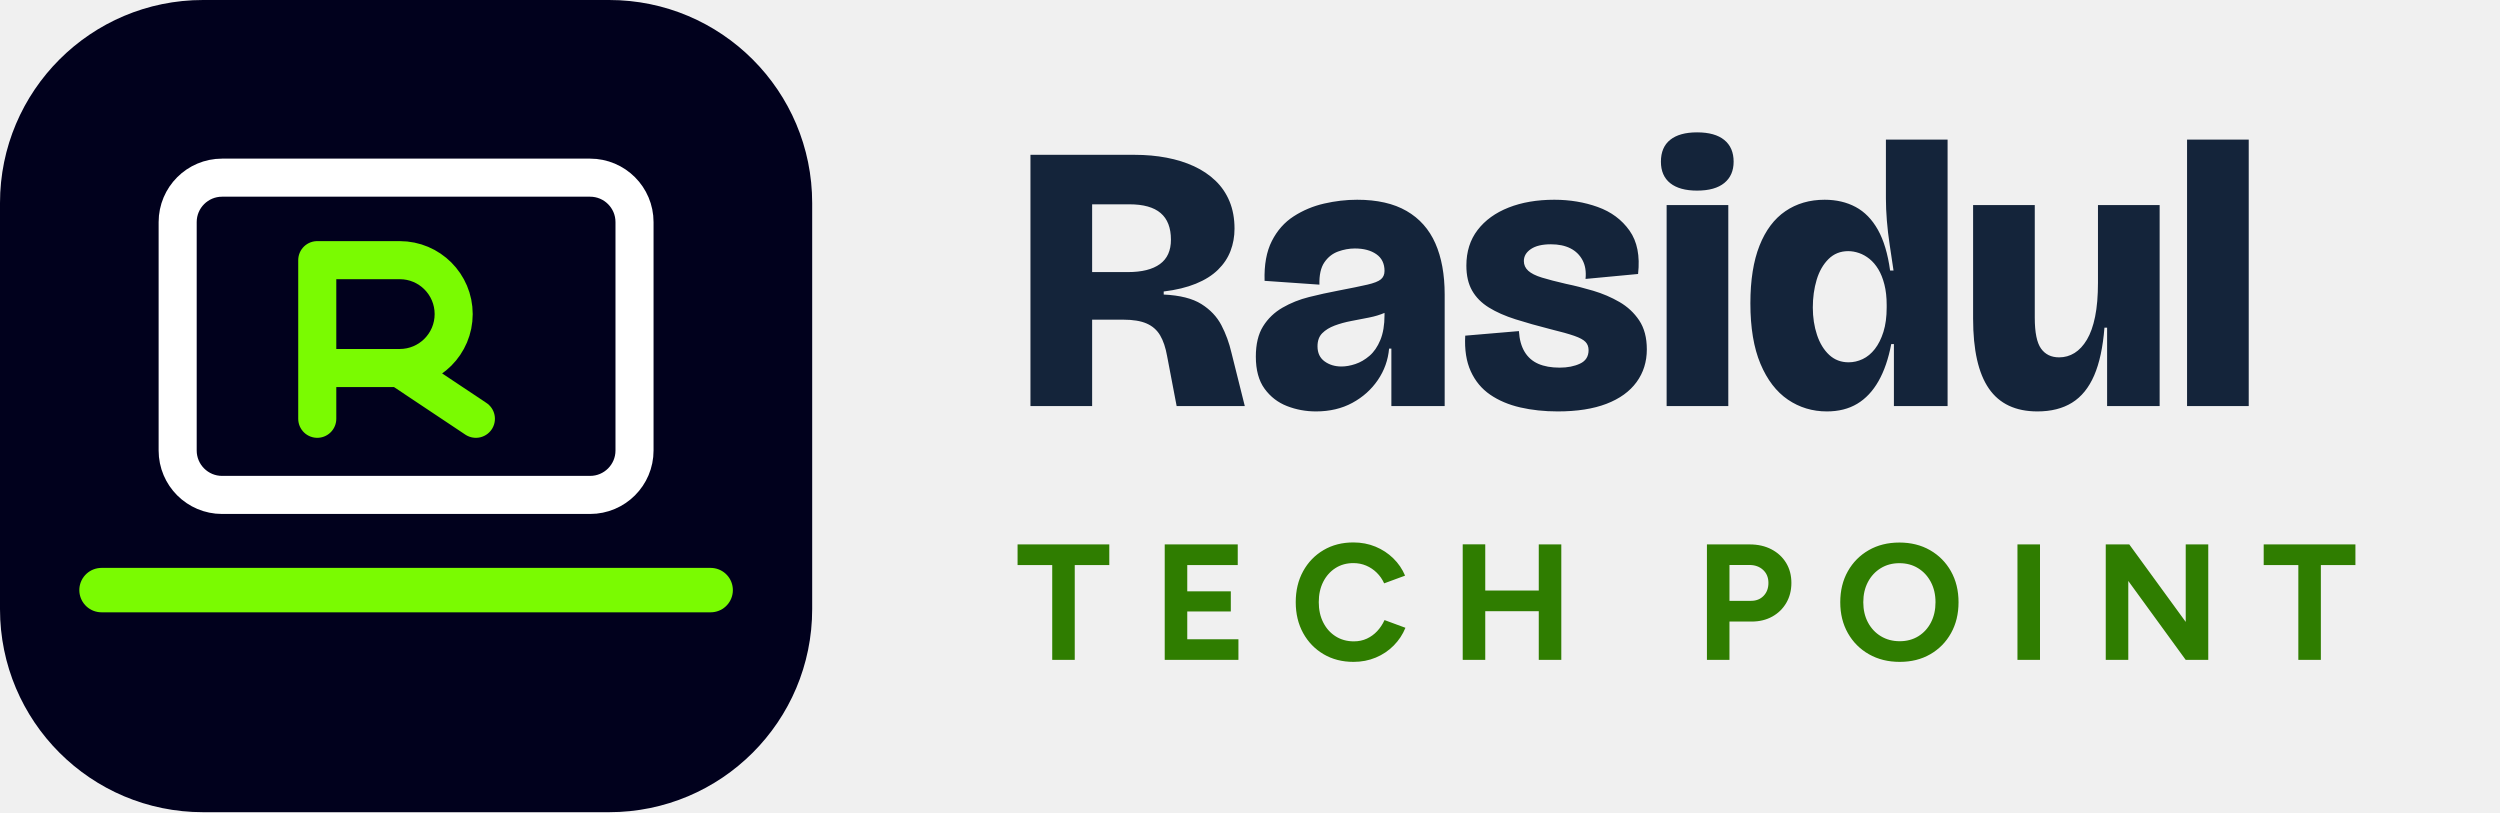
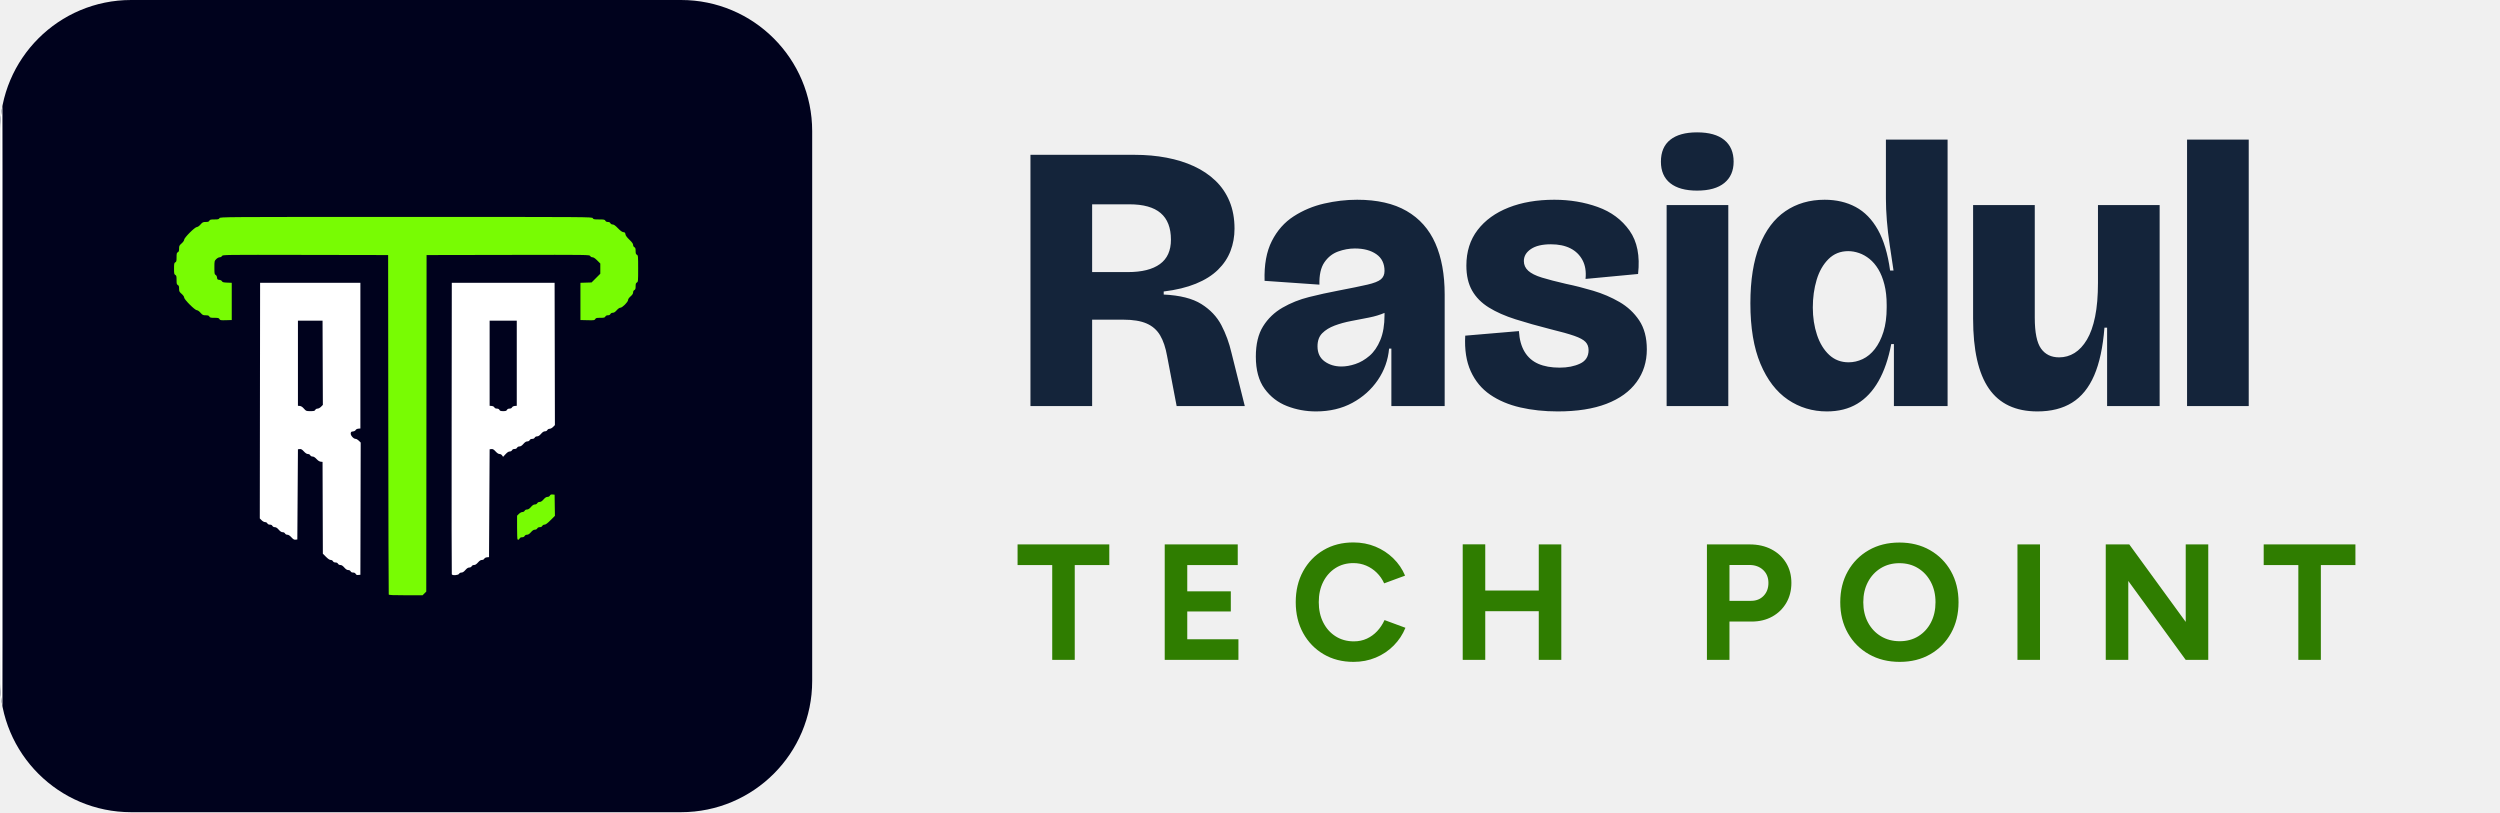
<svg xmlns="http://www.w3.org/2000/svg" viewBox="0 0 197 64" width="197" height="64" role="img" aria-label="Rasidul Tech Point">
-   <g>
-     <rect width="64" height="64" rx="16" fill="#01011D" />
-     <rect x="14" y="14" width="36" height="25" rx="3.5" fill="none" stroke="#FFFFFF" stroke-width="3" />
-     <path d="M8 46.5h48" stroke="#7AFB01" stroke-width="3.5" stroke-linecap="round" />
-     <path d="M25 33V20.5h6.5a4.25 4.25 0 0 1 0 8.5H25M31.5 29l6 4" fill="none" stroke="#7AFB01" stroke-width="3" stroke-linecap="round" stroke-linejoin="round" />
+   <defs>
+     <clipPath id="rtp-r">
+       <rect width="322" height="322" rx="52" />
+     </clipPath>
+   </defs>
+   <g transform="scale(0.198758)">
+     <g clip-path="url(#rtp-r)">
+       <rect width="322" height="322" fill="#00021D" />
+       <path fill="#78FC03" fill-rule="evenodd" d="M154.12 235.69C154.05 235.52 153.97 205.17 153.94 168.25L153.88 101.12L121.07 101.06C88.47 101.00 88.27 101.00 88.00 101.50C87.84 101.80 87.48 102.00 87.10 102.00C86.73 102.00 86.16 102.31 85.73 102.73C85.02 103.45 85.00 103.52 85.00 106.10C85.00 108.45 85.05 108.76 85.48 108.99C85.78 109.15 86.00 109.57 86.05 110.06C86.12 110.78 86.22 110.88 86.94 110.95C87.42 111.00 87.85 111.22 88.00 111.50C88.21 111.89 88.59 111.99 90.07 112.05L91.88 112.12L91.88 119.50L91.88 126.88L89.58 126.95C87.48 127.01 87.25 126.97 87.00 126.51C86.77 126.07 86.49 126.00 85.00 126.00C83.52 126.00 83.23 125.93 83.00 125.50C82.79 125.11 82.48 125.00 81.55 125.00C80.49 125.00 80.29 124.89 79.50 124.00C78.96 123.39 78.40 123.00 78.06 123.00C77.27 123.00 73.00 118.73 73.00 117.94C73.00 117.60 72.61 117.04 72.00 116.50C71.11 115.71 71.00 115.51 71.00 114.45C71.00 113.52 70.89 113.21 70.50 113.00C70.07 112.77 70.00 112.48 70.00 111.00C70.00 109.52 69.93 109.23 69.50 109.00C69.06 108.76 69.00 108.48 69.00 106.50C69.00 104.52 69.06 104.24 69.50 104.00C69.93 103.77 70.00 103.48 70.00 102.00C70.00 100.52 70.07 100.23 70.50 100.00C70.89 99.79 71.00 99.48 71.00 98.55C71.00 97.49 71.11 97.29 72.00 96.50C72.61 95.96 73.00 95.40 73.00 95.06C73.00 94.27 77.27 90.00 78.06 90.00C78.40 90.00 78.96 89.61 79.50 89.00C80.29 88.11 80.49 88.00 81.55 88.00C82.48 88.00 82.79 87.89 83.00 87.50C83.23 87.07 83.52 87.00 85.00 87.00C86.48 87.00 86.77 86.93 87.00 86.50C87.27 86.00 87.52 86.00 161.00 86.00C234.48 86.00 234.73 86.00 235.00 86.50C235.24 86.94 235.52 87.00 237.50 87.00C239.48 87.00 239.76 87.06 240.00 87.50C240.17 87.83 240.52 88.00 241.00 88.00C241.48 88.00 241.83 88.17 242.00 88.50C242.16 88.80 242.52 89.00 242.91 89.00C243.37 89.00 243.96 89.43 244.98 90.48C245.97 91.50 246.63 91.98 247.14 92.04C247.74 92.11 247.89 92.26 247.96 92.86C248.02 93.37 248.50 94.03 249.52 95.02C250.57 96.04 251.00 96.63 251.00 97.09C251.00 97.48 251.20 97.84 251.50 98.00C251.90 98.21 252.00 98.52 252.00 99.50C252.00 100.48 252.10 100.79 252.50 101.00C252.98 101.25 253.00 101.52 253.00 106.50C253.00 111.48 252.98 111.75 252.50 112.00C252.10 112.21 252.00 112.52 252.00 113.50C252.00 114.48 251.90 114.79 251.50 115.00C251.19 115.17 251.00 115.53 251.00 115.95C251.00 116.42 250.70 116.89 250.00 117.50C249.39 118.04 249.00 118.59 249.00 118.95C249.00 119.72 246.72 122.00 245.95 122.00C245.59 122.00 245.04 122.39 244.50 123.00C243.89 123.70 243.42 124.00 242.95 124.00C242.53 124.00 242.17 124.19 242.00 124.50C241.83 124.83 241.48 125.00 241.00 125.00C240.52 125.00 240.17 125.17 240.00 125.50C239.77 125.93 239.48 126.00 238.00 126.00C236.51 126.00 236.23 126.07 236.00 126.51C235.74 126.98 235.52 127.01 232.92 126.95L230.12 126.88L230.12 119.50L230.12 112.12L232.33 112.05L234.54 111.98L236.27 110.25L238.00 108.52L238.00 106.50L238.00 104.48L236.76 103.24C235.93 102.41 235.32 102.00 234.90 102.00C234.52 102.00 234.16 101.80 234.00 101.50C233.73 101.00 233.53 101.00 201.43 101.06L169.12 101.12L169.06 167.83L169.00 234.54L168.27 235.27L167.54 236.00L160.89 236.00C155.79 236.00 154.21 235.93 154.12 235.69ZM205.17 213.83C205.07 213.74 205.00 211.60 205.00 209.06L205.00 204.46L205.73 203.73C206.16 203.31 206.73 203.00 207.10 203.00C207.48 203.00 207.84 202.80 208.00 202.50C208.17 202.19 208.53 202.00 208.95 202.00C209.42 202.00 209.89 201.70 210.50 201.00C211.11 200.30 211.58 200.00 212.05 200.00C212.47 200.00 212.83 199.81 213.00 199.50C213.17 199.19 213.53 199.00 213.95 199.00C214.42 199.00 214.89 198.70 215.50 198.00C216.11 197.30 216.58 197.00 217.05 197.00C217.48 197.00 217.83 196.81 218.01 196.49C218.21 196.10 218.48 195.99 219.08 196.05L219.88 196.12L219.94 200.32L220.01 204.51L218.26 206.25C217.03 207.48 216.33 208.00 215.89 208.00C215.52 208.00 215.16 208.20 215.00 208.50C214.83 208.83 214.48 209.00 214.00 209.00C213.52 209.00 213.17 209.17 213.00 209.50C212.83 209.81 212.47 210.00 212.05 210.00C211.58 210.00 211.11 210.30 210.50 211.00C209.89 211.70 209.42 212.00 208.95 212.00C208.53 212.00 208.17 212.19 208.00 212.50C207.83 212.83 207.48 213.00 207.00 213.00C206.52 213.00 206.17 213.17 206.00 213.50C205.72 214.02 205.46 214.12 205.17 213.83Z" />
+       <path fill="#FFFFFF" fill-rule="evenodd" d="M0.00 161.00C0.00 0.17 0.00 0.00 0.50 0.00C1.00 0.00 1.00 0.17 1.00 161.00C1.00 321.83 1.00 322.00 0.50 322.00C0.00 322.00 0.00 321.83 0.00 161.00ZM141.01 227.51C140.83 227.17 140.48 227.00 140.00 227.00C139.52 227.00 139.17 226.83 139.00 226.50C138.83 226.19 138.47 226.00 138.05 226.00C137.58 226.00 137.11 225.70 136.50 225.00C135.89 224.30 135.42 224.00 134.95 224.00C134.53 224.00 134.17 223.81 134.00 223.50C133.83 223.17 133.48 223.00 133.00 223.00C132.52 223.00 132.17 222.83 132.00 222.50C131.84 222.20 131.48 222.00 131.10 222.00C130.68 222.00 130.07 221.59 129.24 220.76L128.00 219.53L127.94 201.33L127.88 183.12L127.13 183.04C126.65 182.99 126.06 182.60 125.48 181.98C124.87 181.32 124.36 181.00 123.92 181.00C123.52 181.00 123.16 180.80 123.00 180.50C122.84 180.20 122.48 180.00 122.08 180.00C121.63 180.00 121.12 179.67 120.48 178.98C119.74 178.17 119.40 177.98 118.83 178.04L118.12 178.12L118.00 196.00L117.88 213.88L117.17 213.96C116.60 214.02 116.26 213.83 115.52 213.02C114.88 212.33 114.37 212.00 113.92 212.00C113.52 212.00 113.16 211.80 113.00 211.50C112.83 211.19 112.47 211.00 112.05 211.00C111.58 211.00 111.11 210.70 110.50 210.00C109.89 209.30 109.42 209.00 108.95 209.00C108.53 209.00 108.17 208.81 108.00 208.50C107.83 208.17 107.48 208.00 107.00 208.00C106.52 208.00 106.17 207.83 106.00 207.50C105.84 207.20 105.48 207.00 105.10 207.00C104.73 207.00 104.15 206.69 103.73 206.27L103.00 205.54L103.06 158.83L103.12 112.12L123.00 112.12L142.88 112.12L142.88 141.00L142.88 169.88L142.06 169.95C141.58 170.00 141.15 170.22 141.00 170.50C140.85 170.78 140.42 171.00 139.94 171.05C139.26 171.11 139.11 171.24 139.05 171.81C138.95 172.64 140.16 174.00 141.00 174.00C141.30 174.00 141.87 174.33 142.27 174.73L143.00 175.46L142.94 201.67L142.88 227.88L142.08 227.95C141.48 228.01 141.21 227.90 141.01 227.51ZM179.12 227.69C179.05 227.52 179.03 201.44 179.06 169.75L179.12 112.12L199.50 112.12L219.88 112.12L219.94 140.33L220.00 168.54L219.27 169.27C218.85 169.69 218.27 170.00 217.90 170.00C217.52 170.00 217.16 170.20 217.00 170.50C216.83 170.81 216.47 171.00 216.05 171.00C215.58 171.00 215.11 171.30 214.50 172.00C213.89 172.70 213.42 173.00 212.95 173.00C212.53 173.00 212.17 173.19 212.00 173.50C211.83 173.83 211.48 174.00 211.00 174.00C210.52 174.00 210.17 174.17 210.00 174.50C209.83 174.81 209.47 175.00 209.05 175.00C208.58 175.00 208.11 175.30 207.50 176.00C206.89 176.70 206.42 177.00 205.95 177.00C205.53 177.00 205.17 177.19 205.00 177.50C204.83 177.83 204.48 178.00 204.00 178.00C203.52 178.00 203.17 178.17 203.00 178.50C202.84 178.80 202.48 179.00 202.08 179.00C201.63 179.00 201.11 179.33 200.44 180.06L199.45 181.12L199.07 180.56C198.84 180.23 198.43 180.00 198.06 180.00C197.64 180.00 197.11 179.66 196.48 178.98C195.74 178.17 195.40 177.98 194.83 178.04L194.12 178.12L194.00 199.50L193.88 220.88L193.06 220.95C192.57 221.00 192.15 221.22 191.99 221.52C191.83 221.81 191.47 222.00 191.05 222.00C190.58 222.00 190.11 222.30 189.50 223.00C188.89 223.70 188.42 224.00 187.95 224.00C187.53 224.00 187.17 224.19 187.00 224.50C186.83 224.81 186.47 225.00 186.05 225.00C185.58 225.00 185.11 225.30 184.50 226.00C183.89 226.70 183.42 227.00 182.95 227.00C182.53 227.00 182.17 227.19 182.00 227.50C181.68 228.09 179.33 228.24 179.12 227.69ZM125.00 162.50C125.16 162.20 125.52 162.00 125.90 162.00C126.27 162.00 126.85 161.69 127.27 161.27L128.00 160.53L127.94 143.83L127.88 127.12L123.00 127.12L118.12 127.12L118.12 144.00L118.12 160.88L118.88 160.95C119.39 161.00 119.92 161.34 120.50 162.01C121.35 162.97 121.41 163.00 123.05 163.00C124.48 163.00 124.77 162.92 125.00 162.50ZM201.00 162.50C201.17 162.17 201.52 162.00 202.00 162.00C202.47 162.00 202.83 161.83 202.99 161.52C203.15 161.22 203.57 161.00 204.06 160.95L204.88 160.88L204.88 144.00L204.88 127.12L199.50 127.12L194.12 127.12L194.12 144.00L194.12 160.88L194.94 160.95C195.43 161.00 195.85 161.22 196.01 161.52C196.17 161.83 196.53 162.00 197.00 162.00C197.48 162.00 197.83 162.17 198.00 162.50C198.21 162.90 198.52 163.00 199.50 163.00C200.48 163.00 200.79 162.90 201.00 162.50Z" />
+     </g>
  </g>
  <path d="M81.2 32.0V12.2H89.42Q90.74 12.2 91.925 12.425Q93.11 12.65 94.085 13.1Q95.06 13.55 95.78 14.24Q96.5 14.93 96.89 15.875Q97.28 16.82 97.28 18.02Q97.28 18.95 96.965 19.775Q96.65 20.6 95.975 21.26Q95.3 21.92 94.235 22.355Q93.17 22.79 91.7 22.97V23.21Q93.62 23.3 94.67 23.96Q95.72 24.62 96.245 25.625Q96.77 26.63 97.04 27.8L98.09 32.0H92.72L91.97 28.07Q91.79 27.05 91.415 26.42Q91.04 25.79 90.35 25.49Q89.66 25.19 88.52 25.19H86.06V32.0ZM86.06 21.44H88.88Q90.53 21.44 91.4 20.81Q92.27 20.18 92.27 18.89Q92.27 17.48 91.46 16.79Q90.65 16.1 89.0 16.1H86.06ZM103.7 32.42Q102.5 32.42 101.42 32.0Q100.34 31.58 99.65 30.635Q98.96 29.69 98.96 28.1Q98.96 26.63 99.53 25.715Q100.1 24.8 101.06 24.245Q102.02 23.69 103.16 23.405Q104.3 23.12 105.41 22.91Q106.97 22.61 107.75 22.43Q108.53 22.25 108.815 22.01Q109.1 21.77 109.1 21.35Q109.1 20.48 108.455 20.03Q107.81 19.58 106.76 19.58Q106.1 19.58 105.44 19.82Q104.78 20.06 104.36 20.675Q103.94 21.29 103.97 22.43L99.65 22.13Q99.59 20.24 100.22 18.995Q100.85 17.75 101.945 17.045Q103.04 16.34 104.345 16.04Q105.65 15.74 106.94 15.74Q109.31 15.74 110.84 16.625Q112.37 17.51 113.105 19.175Q113.84 20.84 113.84 23.21V26.03Q113.84 27.02 113.84 28.025Q113.84 29.03 113.84 30.02Q113.84 31.01 113.84 32.0H109.64Q109.64 30.92 109.64 29.81Q109.64 28.7 109.64 27.47H109.46Q109.34 28.82 108.575 29.945Q107.81 31.07 106.565 31.745Q105.32 32.42 103.7 32.42ZM105.71 28.88Q106.22 28.88 106.805 28.685Q107.39 28.49 107.915 28.04Q108.44 27.59 108.77 26.795Q109.1 26.0 109.1 24.83V24.11L109.91 24.02Q109.67 24.41 109.115 24.65Q108.56 24.89 107.87 25.025Q107.18 25.16 106.475 25.295Q105.77 25.43 105.17 25.655Q104.57 25.88 104.195 26.255Q103.82 26.63 103.82 27.29Q103.82 28.07 104.375 28.475Q104.93 28.88 105.71 28.88ZM122.75 32.42Q121.16 32.42 119.795 32.105Q118.43 31.79 117.425 31.1Q116.42 30.41 115.895 29.255Q115.37 28.1 115.46 26.45L119.69 26.09Q119.75 27.08 120.14 27.725Q120.53 28.37 121.22 28.67Q121.91 28.97 122.9 28.97Q123.83 28.97 124.505 28.655Q125.18 28.34 125.18 27.59Q125.18 27.2 124.94 26.945Q124.7 26.69 124.055 26.465Q123.41 26.24 122.18 25.94Q120.65 25.55 119.42 25.16Q118.19 24.77 117.32 24.23Q116.45 23.69 116.0 22.895Q115.55 22.1 115.55 20.93Q115.55 19.28 116.435 18.125Q117.32 16.97 118.88 16.355Q120.44 15.74 122.48 15.74Q124.31 15.74 125.9 16.31Q127.49 16.88 128.405 18.17Q129.32 19.46 129.08 21.59L124.94 21.98Q125.03 21.11 124.7 20.495Q124.37 19.88 123.74 19.565Q123.11 19.25 122.21 19.25Q121.19 19.25 120.635 19.625Q120.08 20.0 120.08 20.57Q120.08 21.02 120.425 21.335Q120.77 21.65 121.505 21.875Q122.24 22.1 123.41 22.37Q124.43 22.58 125.54 22.91Q126.65 23.24 127.61 23.795Q128.57 24.35 129.17 25.25Q129.77 26.15 129.77 27.53Q129.77 29.0 128.96 30.11Q128.15 31.22 126.59 31.82Q125.03 32.42 122.75 32.42ZM131.33 32.0V16.16H136.19V32.0ZM133.73 15.02Q132.35 15.02 131.615 14.435Q130.88 13.85 130.88 12.74Q130.88 11.6 131.615 11.015Q132.35 10.43 133.73 10.43Q135.14 10.43 135.875 11.03Q136.61 11.63 136.61 12.74Q136.61 13.82 135.875 14.42Q135.14 15.02 133.73 15.02ZM143.96 32.42Q142.25 32.42 140.885 31.49Q139.52 30.56 138.725 28.67Q137.93 26.78 137.93 23.9Q137.93 21.17 138.65 19.355Q139.37 17.54 140.69 16.64Q142.01 15.74 143.78 15.74Q145.16 15.74 146.225 16.31Q147.29 16.88 147.98 18.11Q148.67 19.34 148.94 21.32H149.21Q149.06 20.3 148.91 19.31Q148.76 18.32 148.685 17.39Q148.61 16.46 148.61 15.65V11.0H153.47V26.42V32.0H149.24V27.11H149.03Q148.7 28.85 148.025 30.035Q147.35 31.22 146.345 31.82Q145.34 32.42 143.96 32.42ZM145.67 28.55Q146.24 28.55 146.78 28.295Q147.32 28.04 147.74 27.5Q148.16 26.96 148.415 26.15Q148.67 25.34 148.67 24.23V24.02Q148.67 23.12 148.49 22.415Q148.31 21.71 148.01 21.215Q147.71 20.72 147.32 20.405Q146.93 20.09 146.495 19.94Q146.06 19.79 145.64 19.79Q144.71 19.79 144.08 20.42Q143.45 21.05 143.15 22.055Q142.85 23.06 142.85 24.23Q142.85 25.4 143.18 26.39Q143.51 27.38 144.14 27.965Q144.77 28.55 145.67 28.55ZM160.55 32.42Q157.97 32.42 156.725 30.62Q155.48 28.82 155.48 25.1V16.16H160.34V25.04Q160.34 26.78 160.835 27.47Q161.33 28.16 162.26 28.16Q162.92 28.16 163.475 27.815Q164.03 27.47 164.45 26.765Q164.87 26.06 165.095 24.95Q165.32 23.84 165.32 22.28V16.16H170.18V24.86V32.0H166.04V25.82H165.83Q165.65 28.13 165.02 29.585Q164.39 31.04 163.28 31.73Q162.17 32.42 160.55 32.42ZM172.34 32.0V11.0H177.2V32.0Z" fill="#14243A" />
  <path d="M82.915 52.0V44.528H80.185V42.9H87.413V44.528H84.69V52.0ZM91.78 52.0V42.9H97.534V44.528H93.556V46.595H96.988V48.183H93.556V50.372H97.588V52.0ZM106.659 52.156Q105.325 52.156 104.3 51.552Q103.274 50.947 102.689 49.888Q102.104 48.828 102.104 47.45Q102.104 46.072 102.686 45.013Q103.269 43.953 104.292 43.349Q105.315 42.744 106.644 42.744Q107.582 42.744 108.383 43.074Q109.184 43.404 109.79 43.995Q110.395 44.585 110.72 45.36L109.072 45.968Q108.854 45.487 108.487 45.127Q108.12 44.767 107.651 44.569Q107.182 44.372 106.644 44.372Q105.851 44.372 105.234 44.765Q104.618 45.159 104.268 45.851Q103.919 46.543 103.919 47.45Q103.919 48.355 104.272 49.053Q104.626 49.751 105.251 50.145Q105.877 50.539 106.683 50.539Q107.242 50.539 107.703 50.327Q108.165 50.115 108.52 49.737Q108.874 49.358 109.101 48.862L110.749 49.47Q110.427 50.261 109.823 50.87Q109.22 51.48 108.409 51.818Q107.598 52.156 106.659 52.156ZM115.262 52.0V42.892H117.038V46.532H121.255V42.9H123.031V52.0H121.255V48.16H117.038V52.0ZM134.506 52.0V42.9H137.886Q138.845 42.9 139.586 43.285Q140.327 43.67 140.745 44.354Q141.162 45.038 141.162 45.932Q141.162 46.818 140.76 47.507Q140.359 48.196 139.653 48.587Q138.947 48.979 138.026 48.979H136.282V52.0ZM136.282 47.346H137.987Q138.591 47.346 138.972 46.952Q139.352 46.558 139.352 45.932Q139.352 45.301 138.933 44.91Q138.513 44.52 137.847 44.52H136.282ZM149.7 52.156Q148.33 52.156 147.272 51.554Q146.213 50.952 145.613 49.891Q145.012 48.83 145.012 47.459Q145.012 46.075 145.61 45.015Q146.208 43.956 147.256 43.354Q148.304 42.752 149.672 42.752Q151.041 42.752 152.092 43.356Q153.142 43.961 153.738 45.02Q154.333 46.08 154.333 47.458Q154.333 48.83 153.741 49.891Q153.15 50.952 152.107 51.554Q151.063 52.156 149.7 52.156ZM149.702 50.528Q150.531 50.528 151.166 50.135Q151.801 49.741 152.159 49.049Q152.518 48.357 152.518 47.457Q152.518 46.558 152.152 45.864Q151.786 45.17 151.147 44.775Q150.509 44.379 149.671 44.379Q148.844 44.379 148.201 44.774Q147.559 45.169 147.193 45.862Q146.827 46.556 146.827 47.457Q146.827 48.357 147.196 49.049Q147.565 49.741 148.214 50.135Q148.863 50.528 149.702 50.528ZM158.976 52.0V42.9H160.752V52.0ZM165.933 52.0V42.9H167.787L172.235 49.007V42.9H174.011V52.0H172.235L167.709 45.778V52.0ZM181.109 52.0V44.528H178.379V42.9H185.607V44.528H182.884V52.0Z" fill="#2F7D00" />
</svg>
